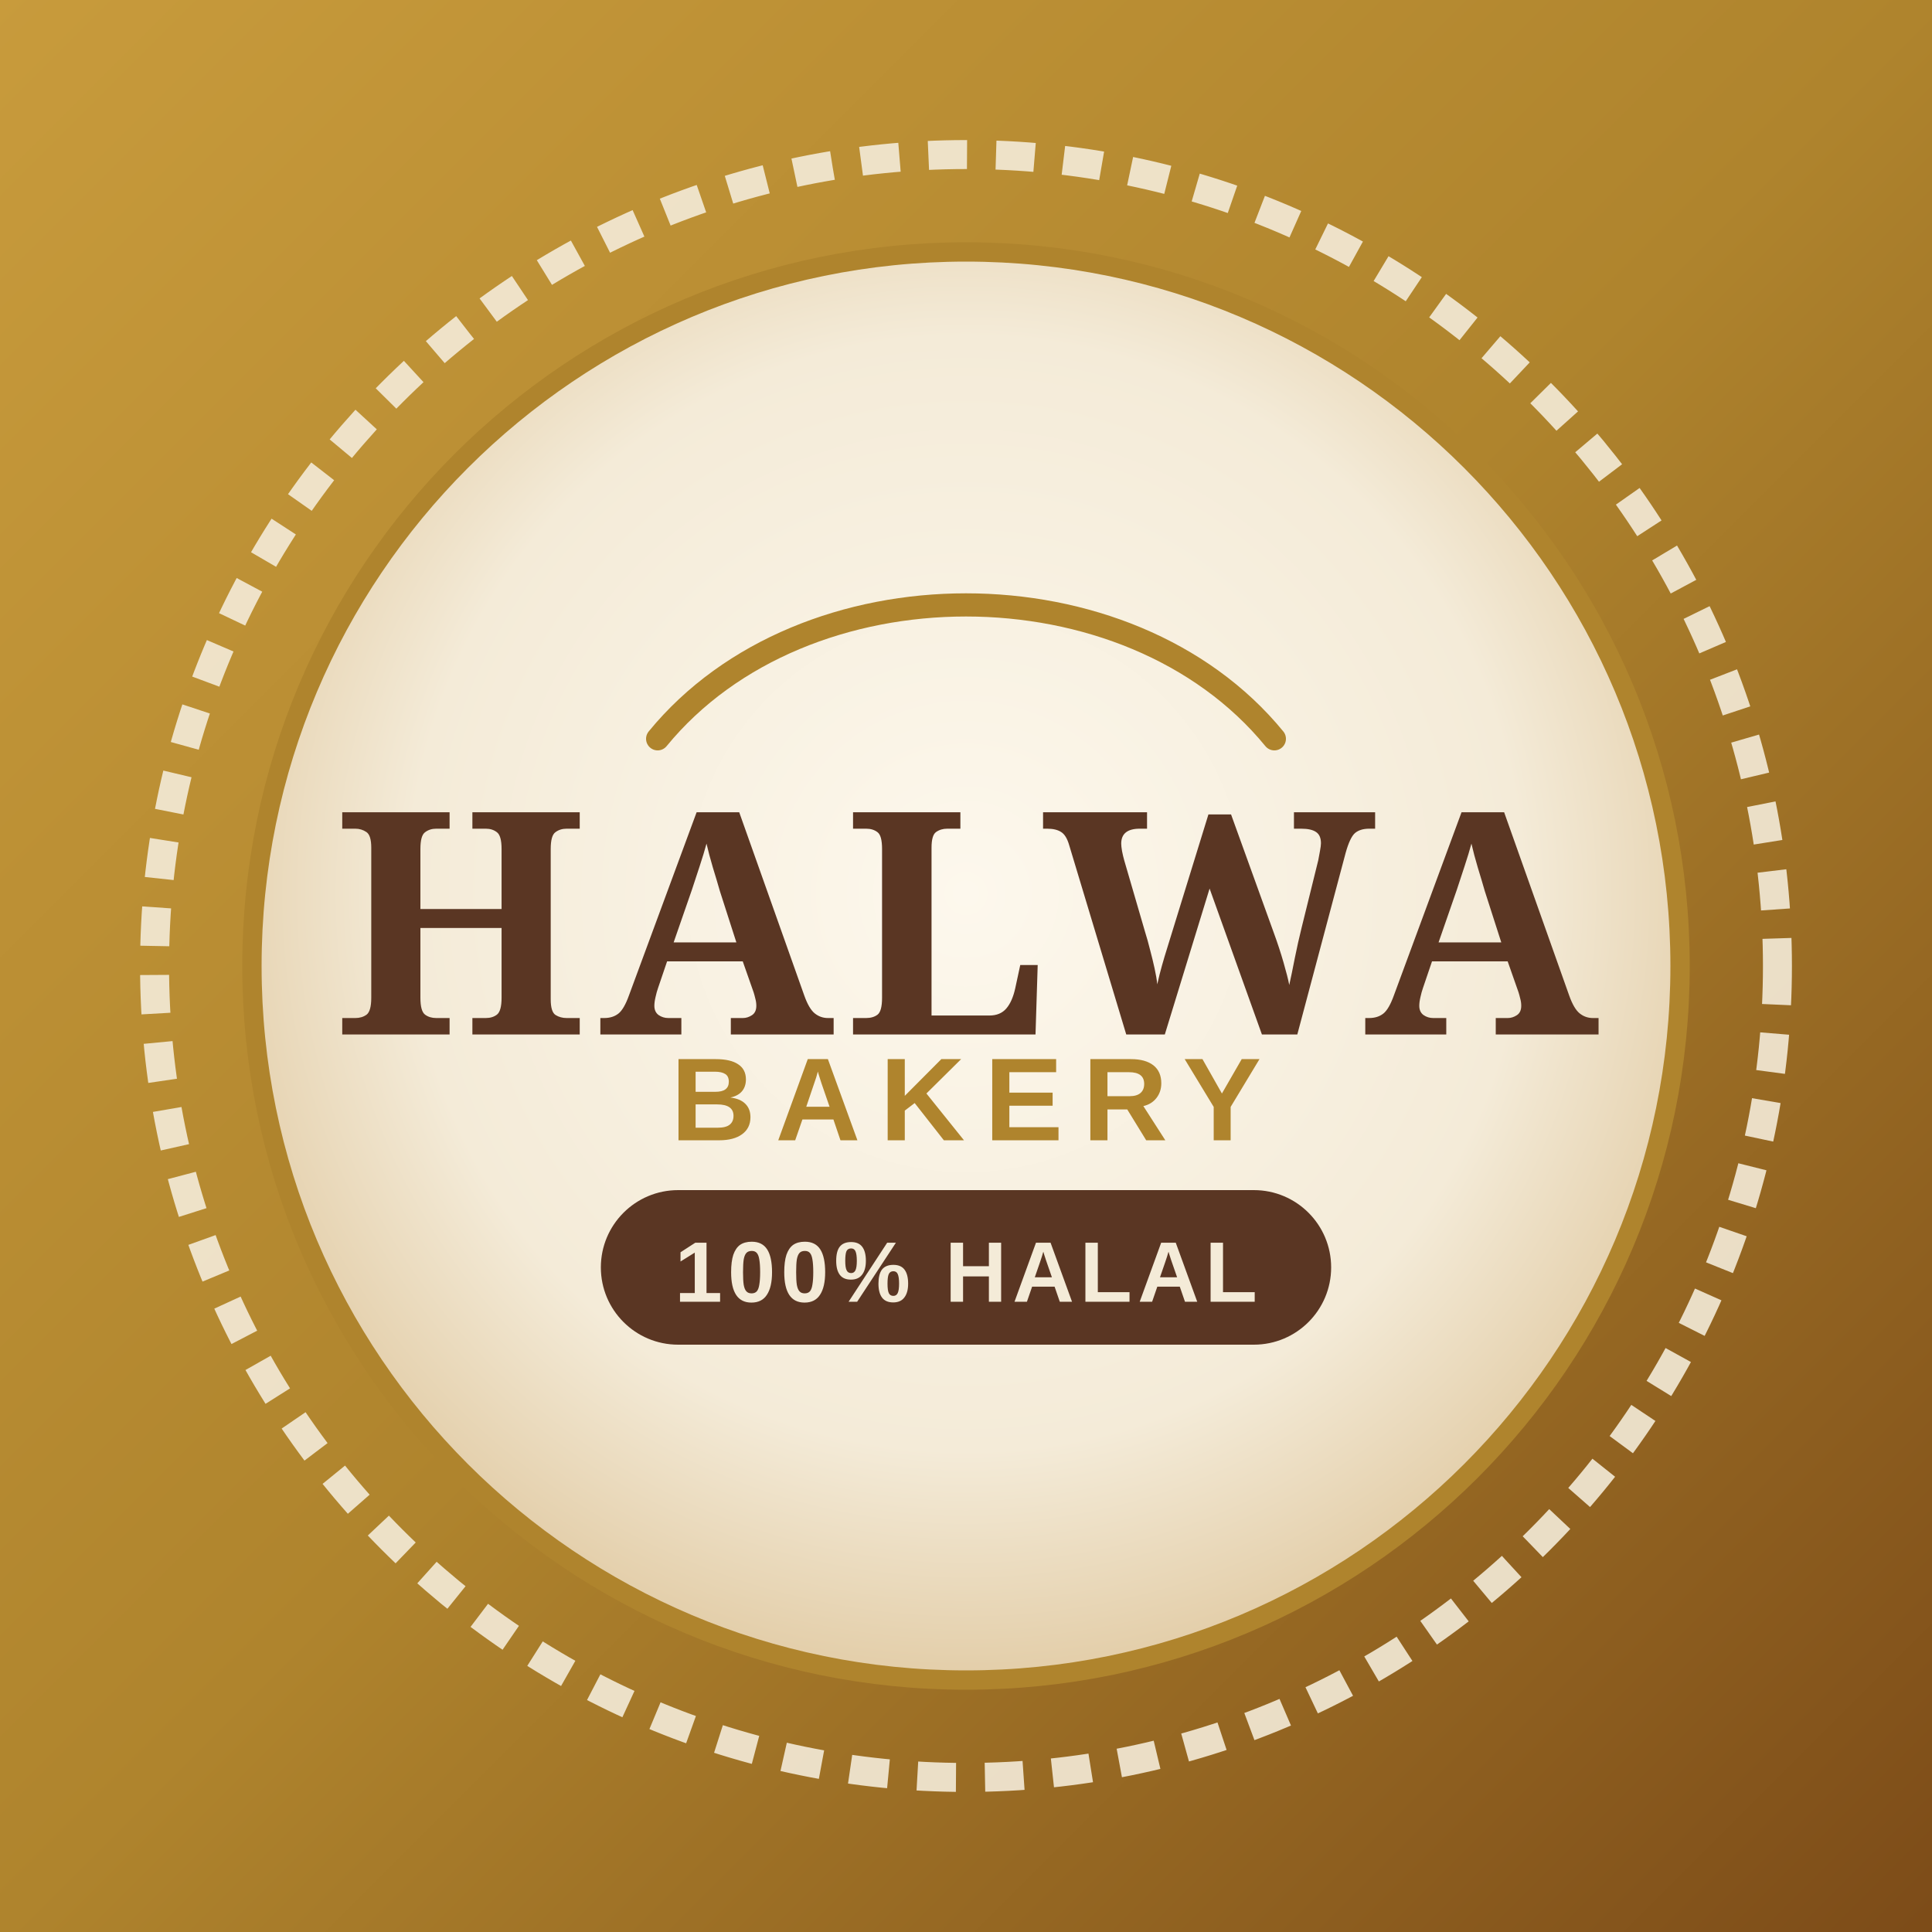
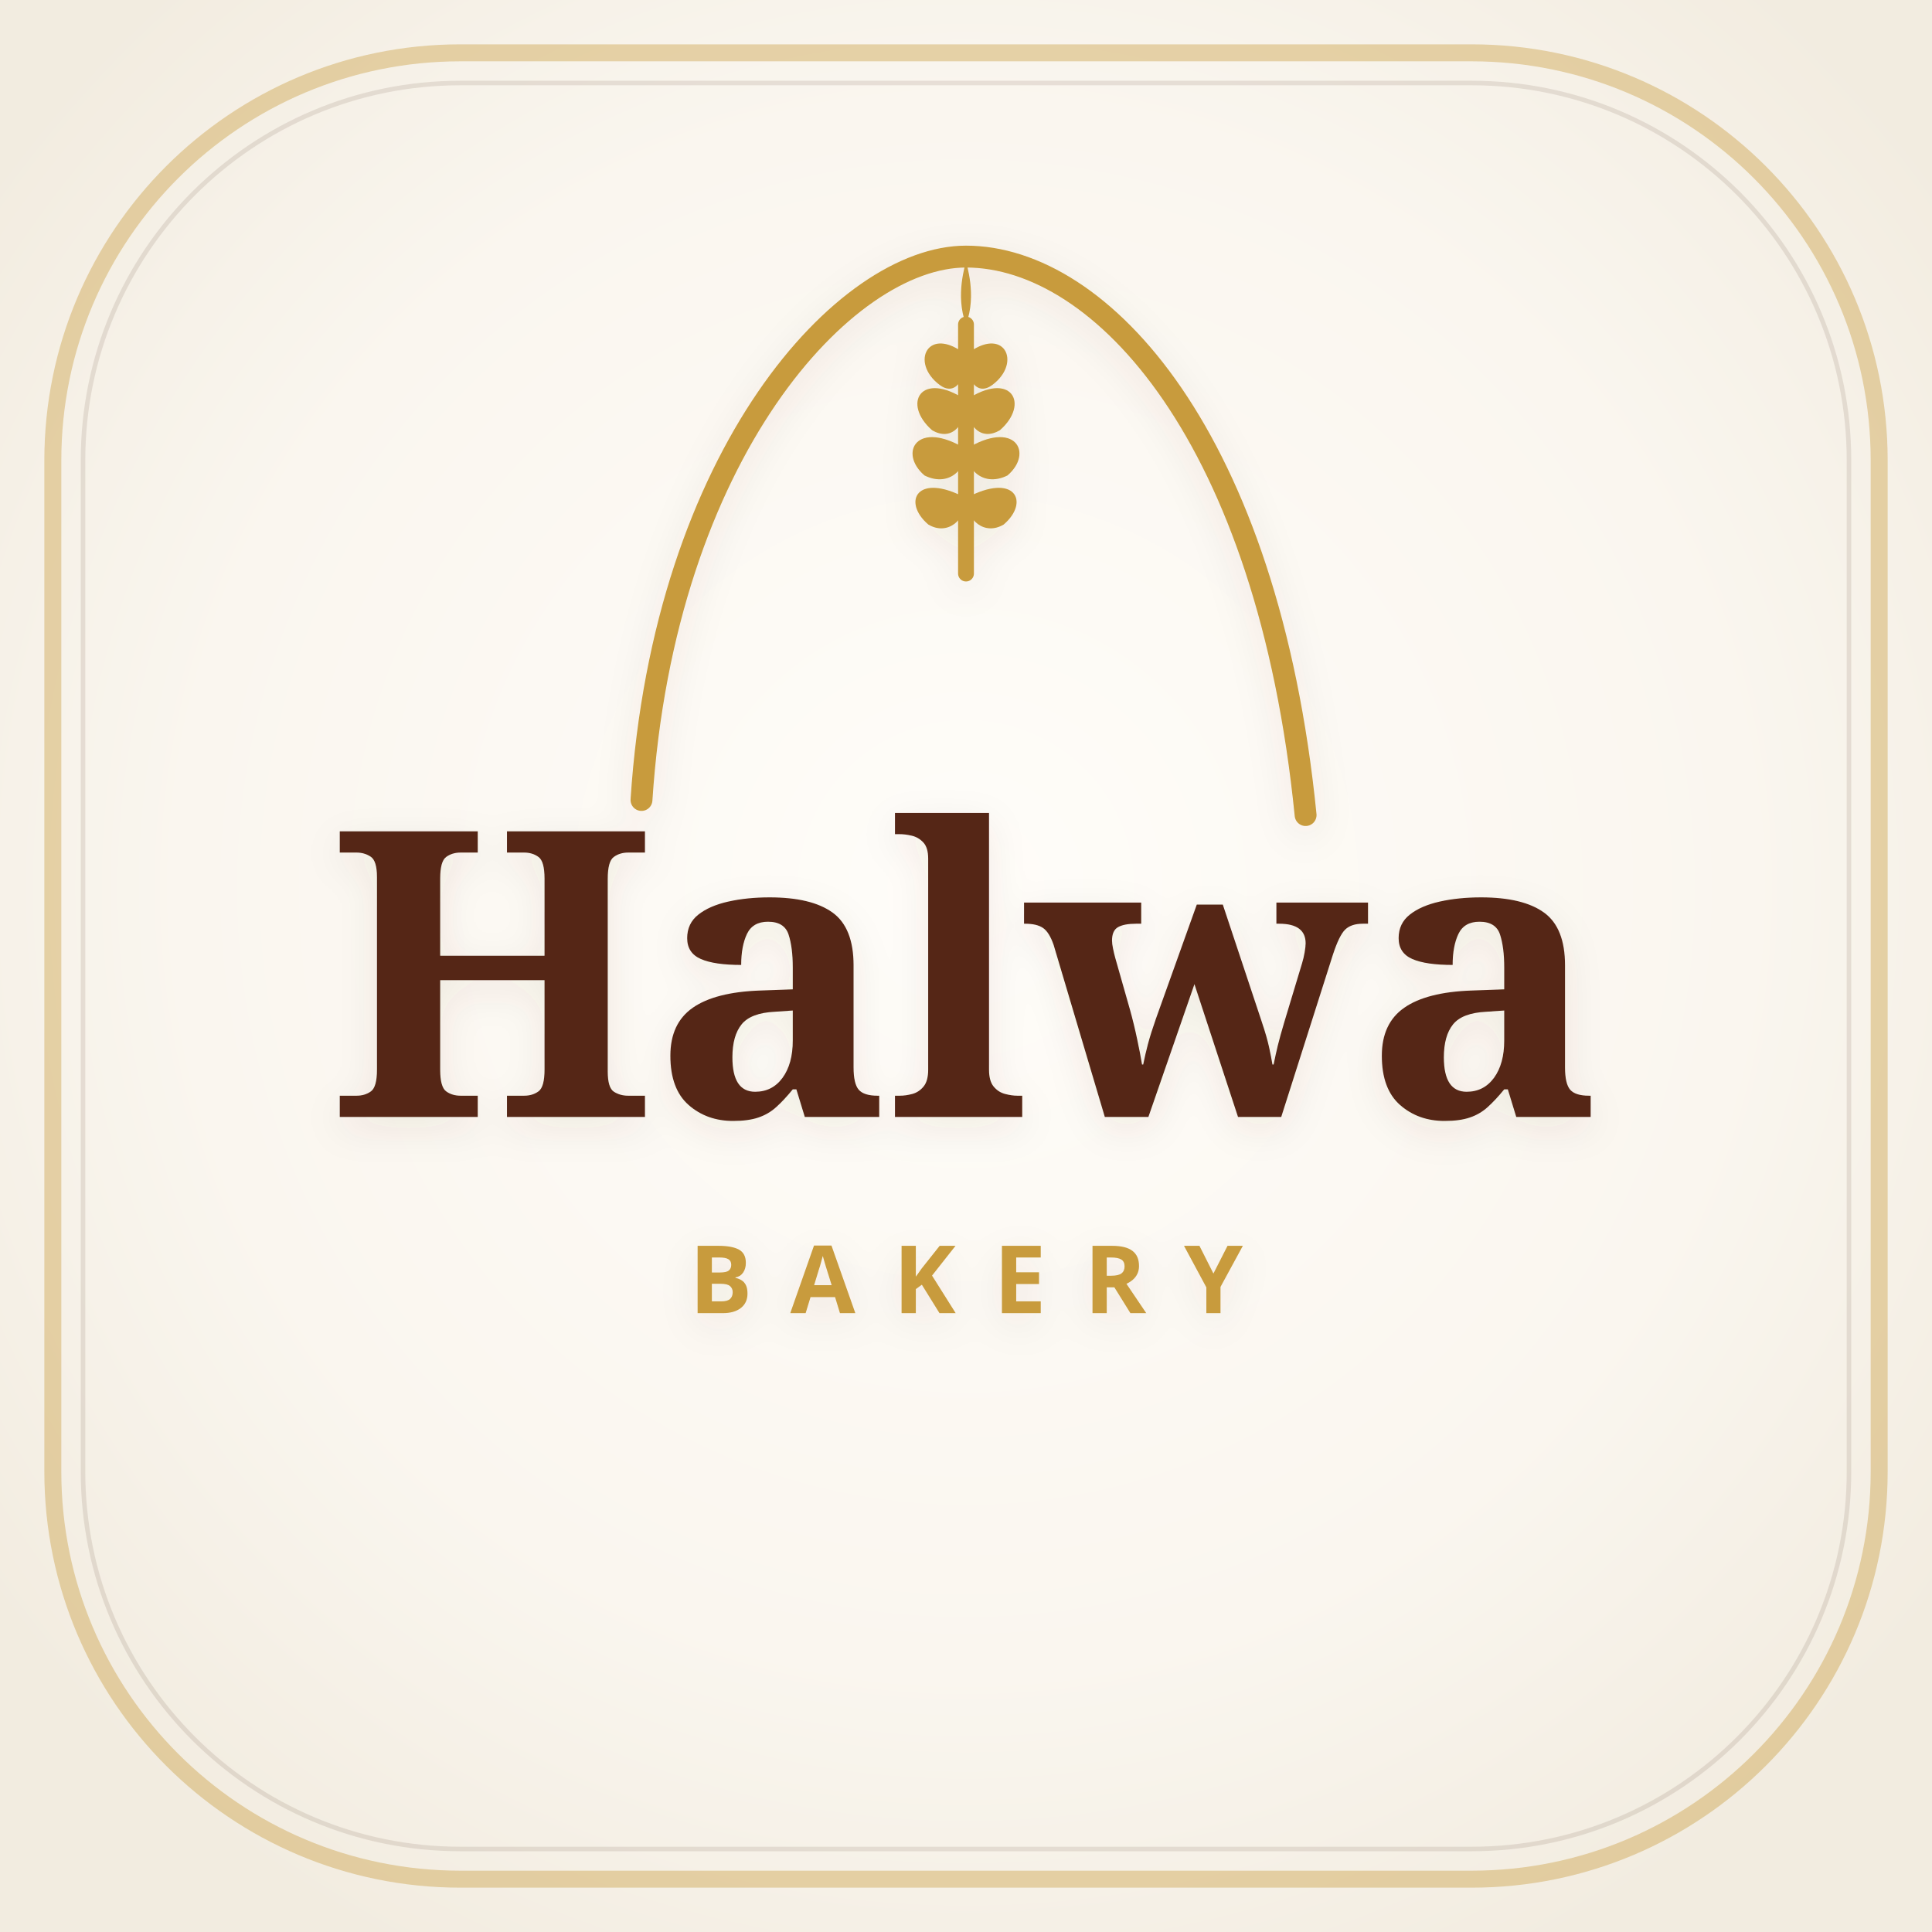
- <svg xmlns="http://www.w3.org/2000/svg" viewBox="0 0 180 180" width="180" height="180">
+ <svg xmlns="http://www.w3.org/2000/svg" viewBox="0 0 512 512" width="512" height="512">
  <defs>
-     <linearGradient id="bgGrad" x1="0" y1="0" x2="1" y2="1">
-       <stop offset="0%" stop-color="#C89B3C" />
-       <stop offset="50%" stop-color="#AF842D" />
-       <stop offset="100%" stop-color="#7C4B18" />
-     </linearGradient>
-     <radialGradient id="goldPlate" cx="50%" cy="45%" r="55%">
-       <stop offset="0%" stop-color="#FDF8ED" />
-       <stop offset="70%" stop-color="#F4EBD8" />
-       <stop offset="100%" stop-color="#E2CCA6" />
+     <radialGradient id="creamBg" cx="50%" cy="46%" r="62%">
+       <stop offset="0%" stop-color="#FFFDF9" />
+       <stop offset="65%" stop-color="#FAF6EF" />
+       <stop offset="100%" stop-color="#F2ECE0" />
    </radialGradient>
+     <filter id="logoShadow" x="-10%" y="-10%" width="120%" height="120%">
+       <feDropShadow dx="0" dy="3" stdDeviation="5" flood-color="#5A3623" flood-opacity="0.08" />
+     </filter>
  </defs>
-   <rect width="180" height="180" fill="url(#bgGrad)" />
-   <circle cx="90" cy="90" r="75.6" fill="none" stroke="#F4EBD8" stroke-width="2.7" stroke-dasharray="3.6 2.7" opacity="0.9" />
-   <circle cx="90" cy="90" r="66.528" fill="url(#goldPlate)" stroke="#AF842D" stroke-width="1.8" />
-   <path d="M 61.272 68.832 C 74.88 52.2 105.12 52.2 118.728 68.832" fill="none" stroke="#AF842D" stroke-width="2.16" stroke-linecap="round" />
-   <text x="90" y="96.38" font-family="serif, Georgia" font-size="29" font-weight="bold" fill="#5A3623" text-anchor="middle" letter-spacing="1">HALWA</text>
-   <text x="90" y="106.24" font-family="sans-serif, Arial" font-size="11" font-weight="900" fill="#AF842D" text-anchor="middle" letter-spacing="1.8">BAKERY</text>
-   <rect x="55.98" y="110.88" width="68.04" height="14.4" rx="7.2" fill="#5A3623" />
-   <text x="90" y="121.28" font-family="sans-serif, Arial" font-size="8" font-weight="bold" fill="#F4EBD8" text-anchor="middle" letter-spacing="0.5">100% HALAL</text>
+   <rect width="512" height="512" fill="url(#creamBg)" />
+   <rect x="14" y="14" width="484" height="484" rx="108" fill="none" stroke="#C89B3C" stroke-width="4.5" stroke-opacity="0.4" />
+   <rect x="22" y="22" width="468" height="468" rx="100" fill="none" stroke="#5A3623" stroke-width="1.2" stroke-opacity="0.12" />
+   <g transform="translate(256, 252) scale(1)" filter="url(#logoShadow)">
+     <g transform="translate(0, -68)">
+       <path d="M-86,28 C-80,-64 -32,-116 0,-116 C36,-116 80,-68 90,32" fill="none" stroke="#C89B3C" stroke-width="5.8" stroke-linecap="round" />
+       <g transform="translate(0, -70)">
+         <line x1="0" y1="38" x2="0" y2="-28" stroke="#C89B3C" stroke-width="4.2" stroke-linecap="round" />
+         <path d="M0,-28 C-3,-36 0,-44 0,-45 C0,-44 3,-36 0,-28 Z" fill="#C89B3C" />
+         <path d="M0,-20 C-10,-28 -15,-18 -7,-12 C-3,-9 0,-13 0,-20 Z" fill="#C89B3C" />
+         <path d="M0,-20 C10,-28 15,-18 7,-12 C3,-9 0,-13 0,-20 Z" fill="#C89B3C" />
+         <path d="M0,-8 C-12,-16 -17,-7 -9,0 C-4,3 0,-1 0,-8 Z" fill="#C89B3C" />
+         <path d="M0,-8 C12,-16 17,-7 9,0 C4,3 0,-1 0,-8 Z" fill="#C89B3C" />
+         <path d="M0,5 C-13,-3 -18,6 -11,12 C-5,15 0,11 0,5 Z" fill="#C89B3C" />
+         <path d="M0,5 C13,-3 18,6 11,12 C5,15 0,11 0,5 Z" fill="#C89B3C" />
+         <path d="M0,18 C-13,11 -17,19 -10,25 C-5,28 0,24 0,18 Z" fill="#C89B3C" />
+         <path d="M0,18 C13,11 17,19 10,25 C5,28 0,24 0,18 Z" fill="#C89B3C" />
+       </g>
+     </g>
+     <text x="0" y="44" font-family="Playfair Display, Georgia, serif" font-size="106" font-weight="700" fill="#542817" text-anchor="middle" letter-spacing="-1">Halwa</text>
+     <text x="0" y="96" font-family="Plus Jakarta Sans, system-ui, sans-serif" font-size="25" font-weight="800" fill="#C89B3C" text-anchor="middle" letter-spacing="10">BAKERY</text>
+   </g>
</svg>
